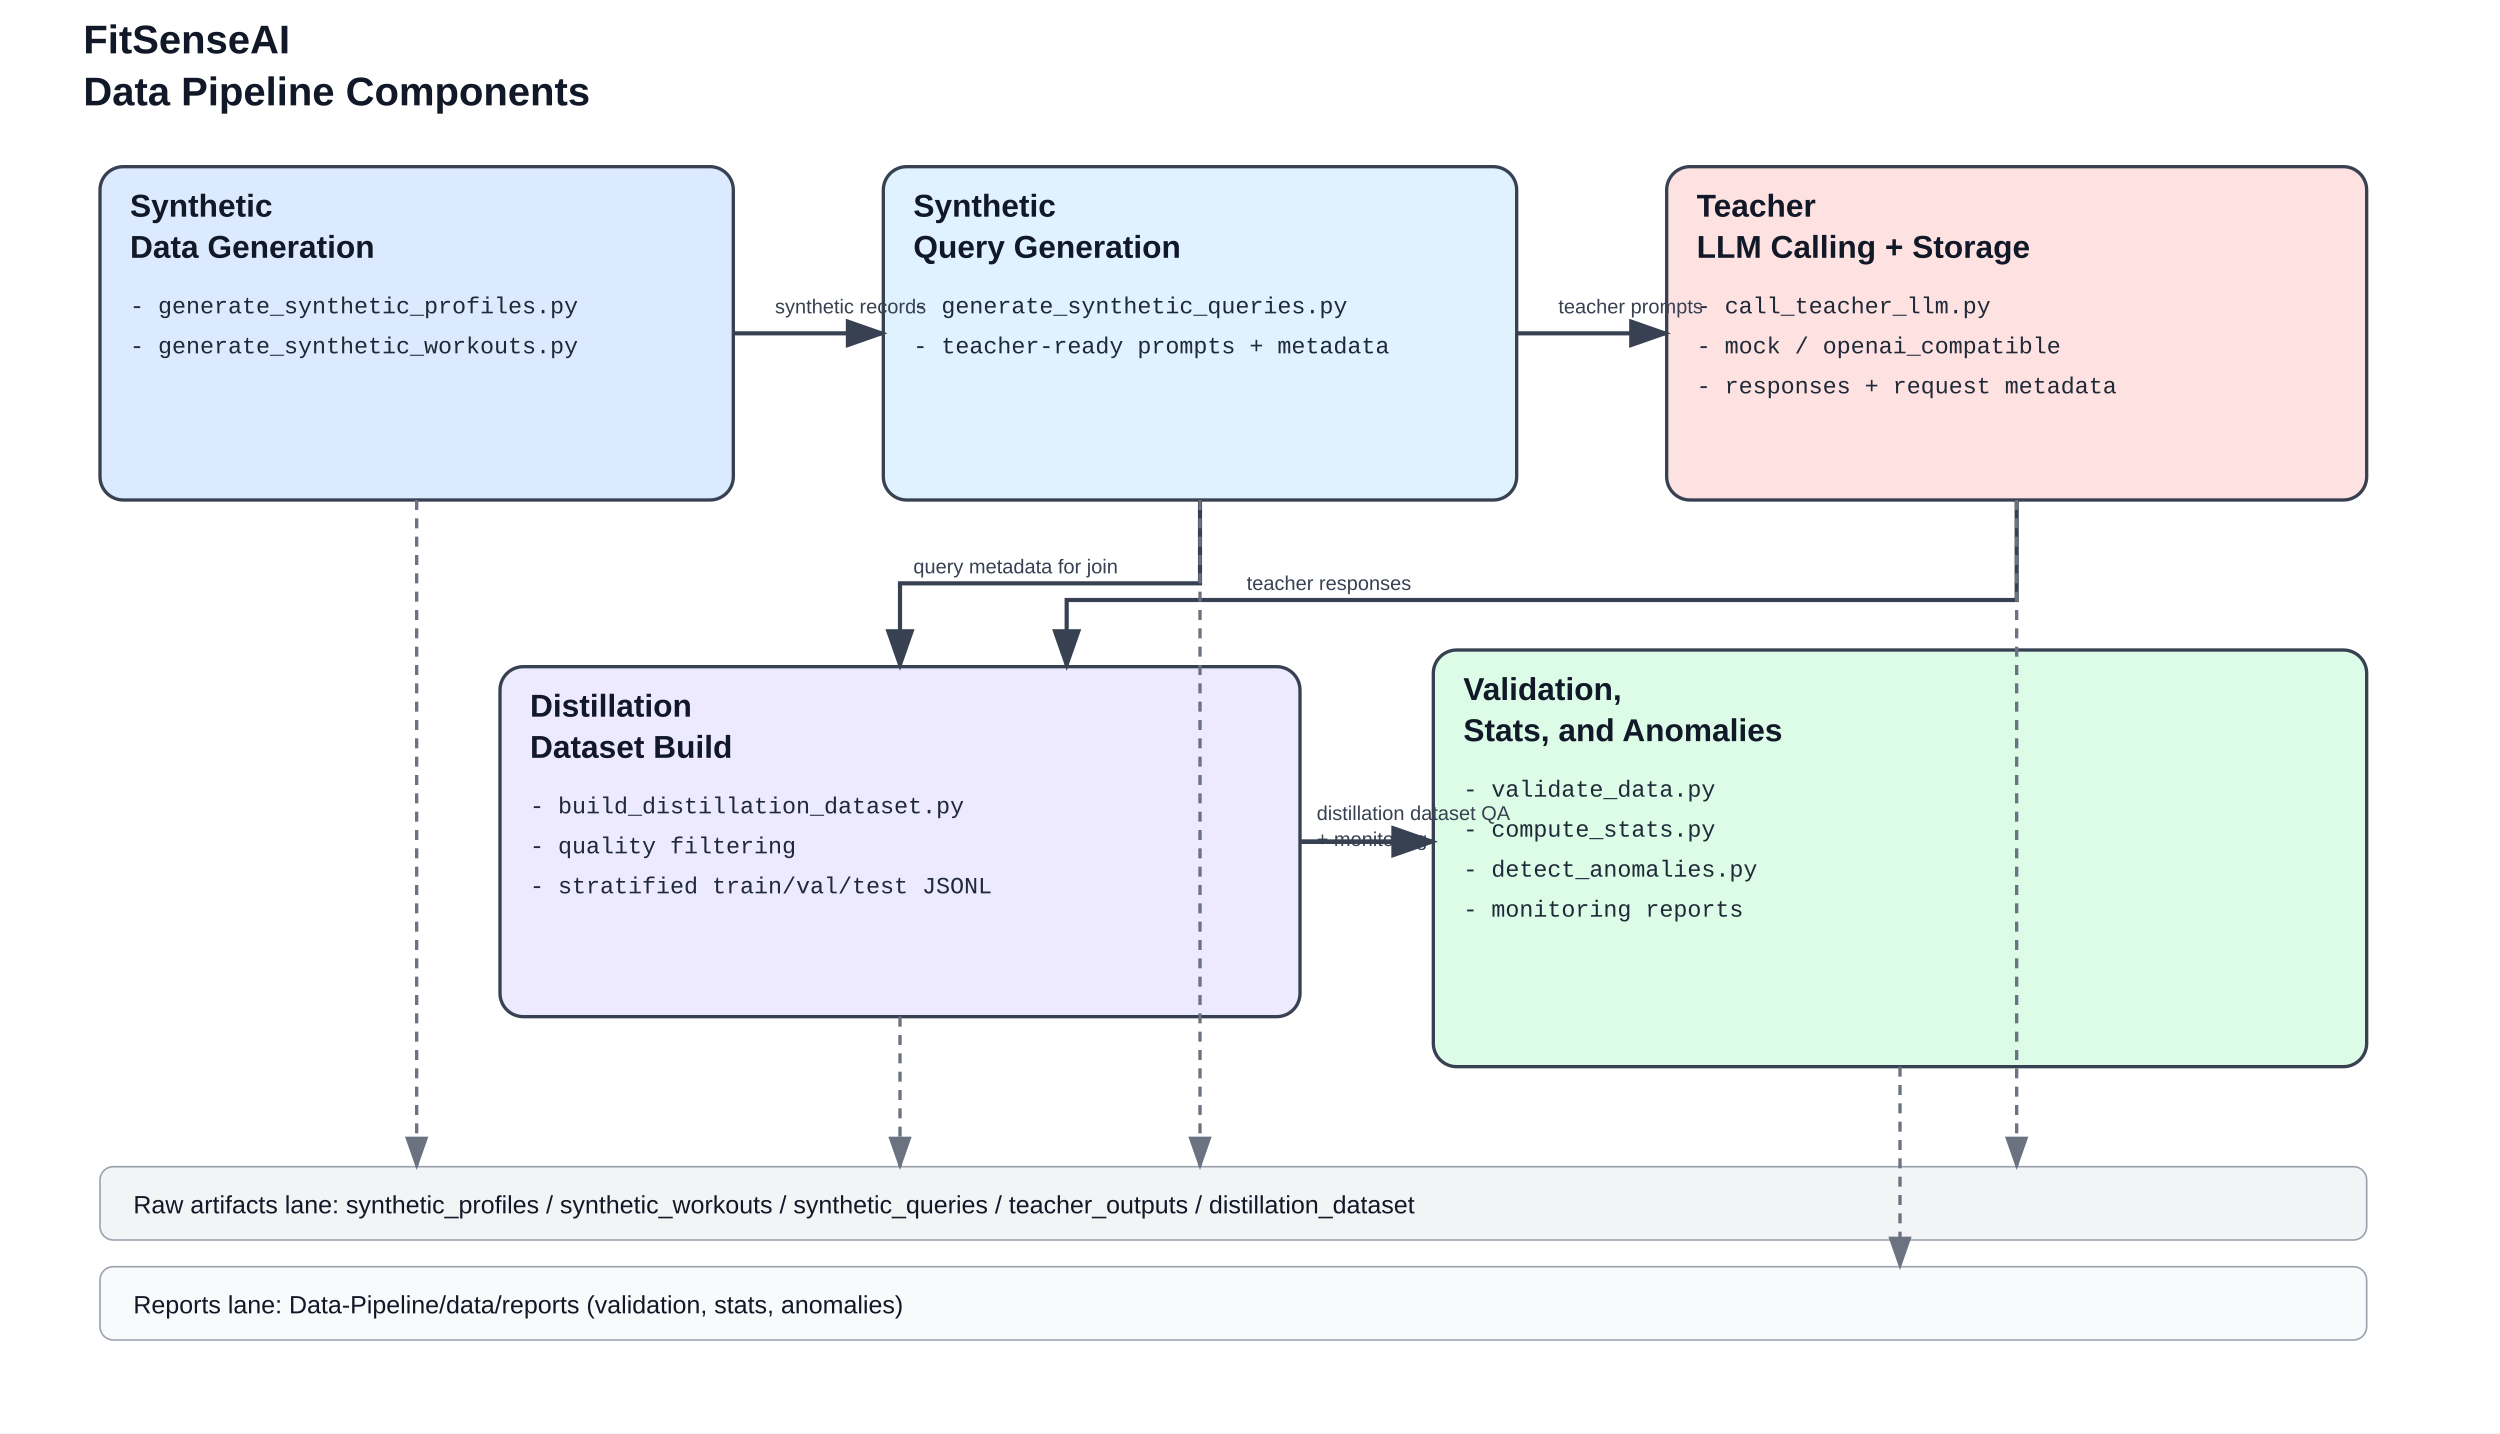
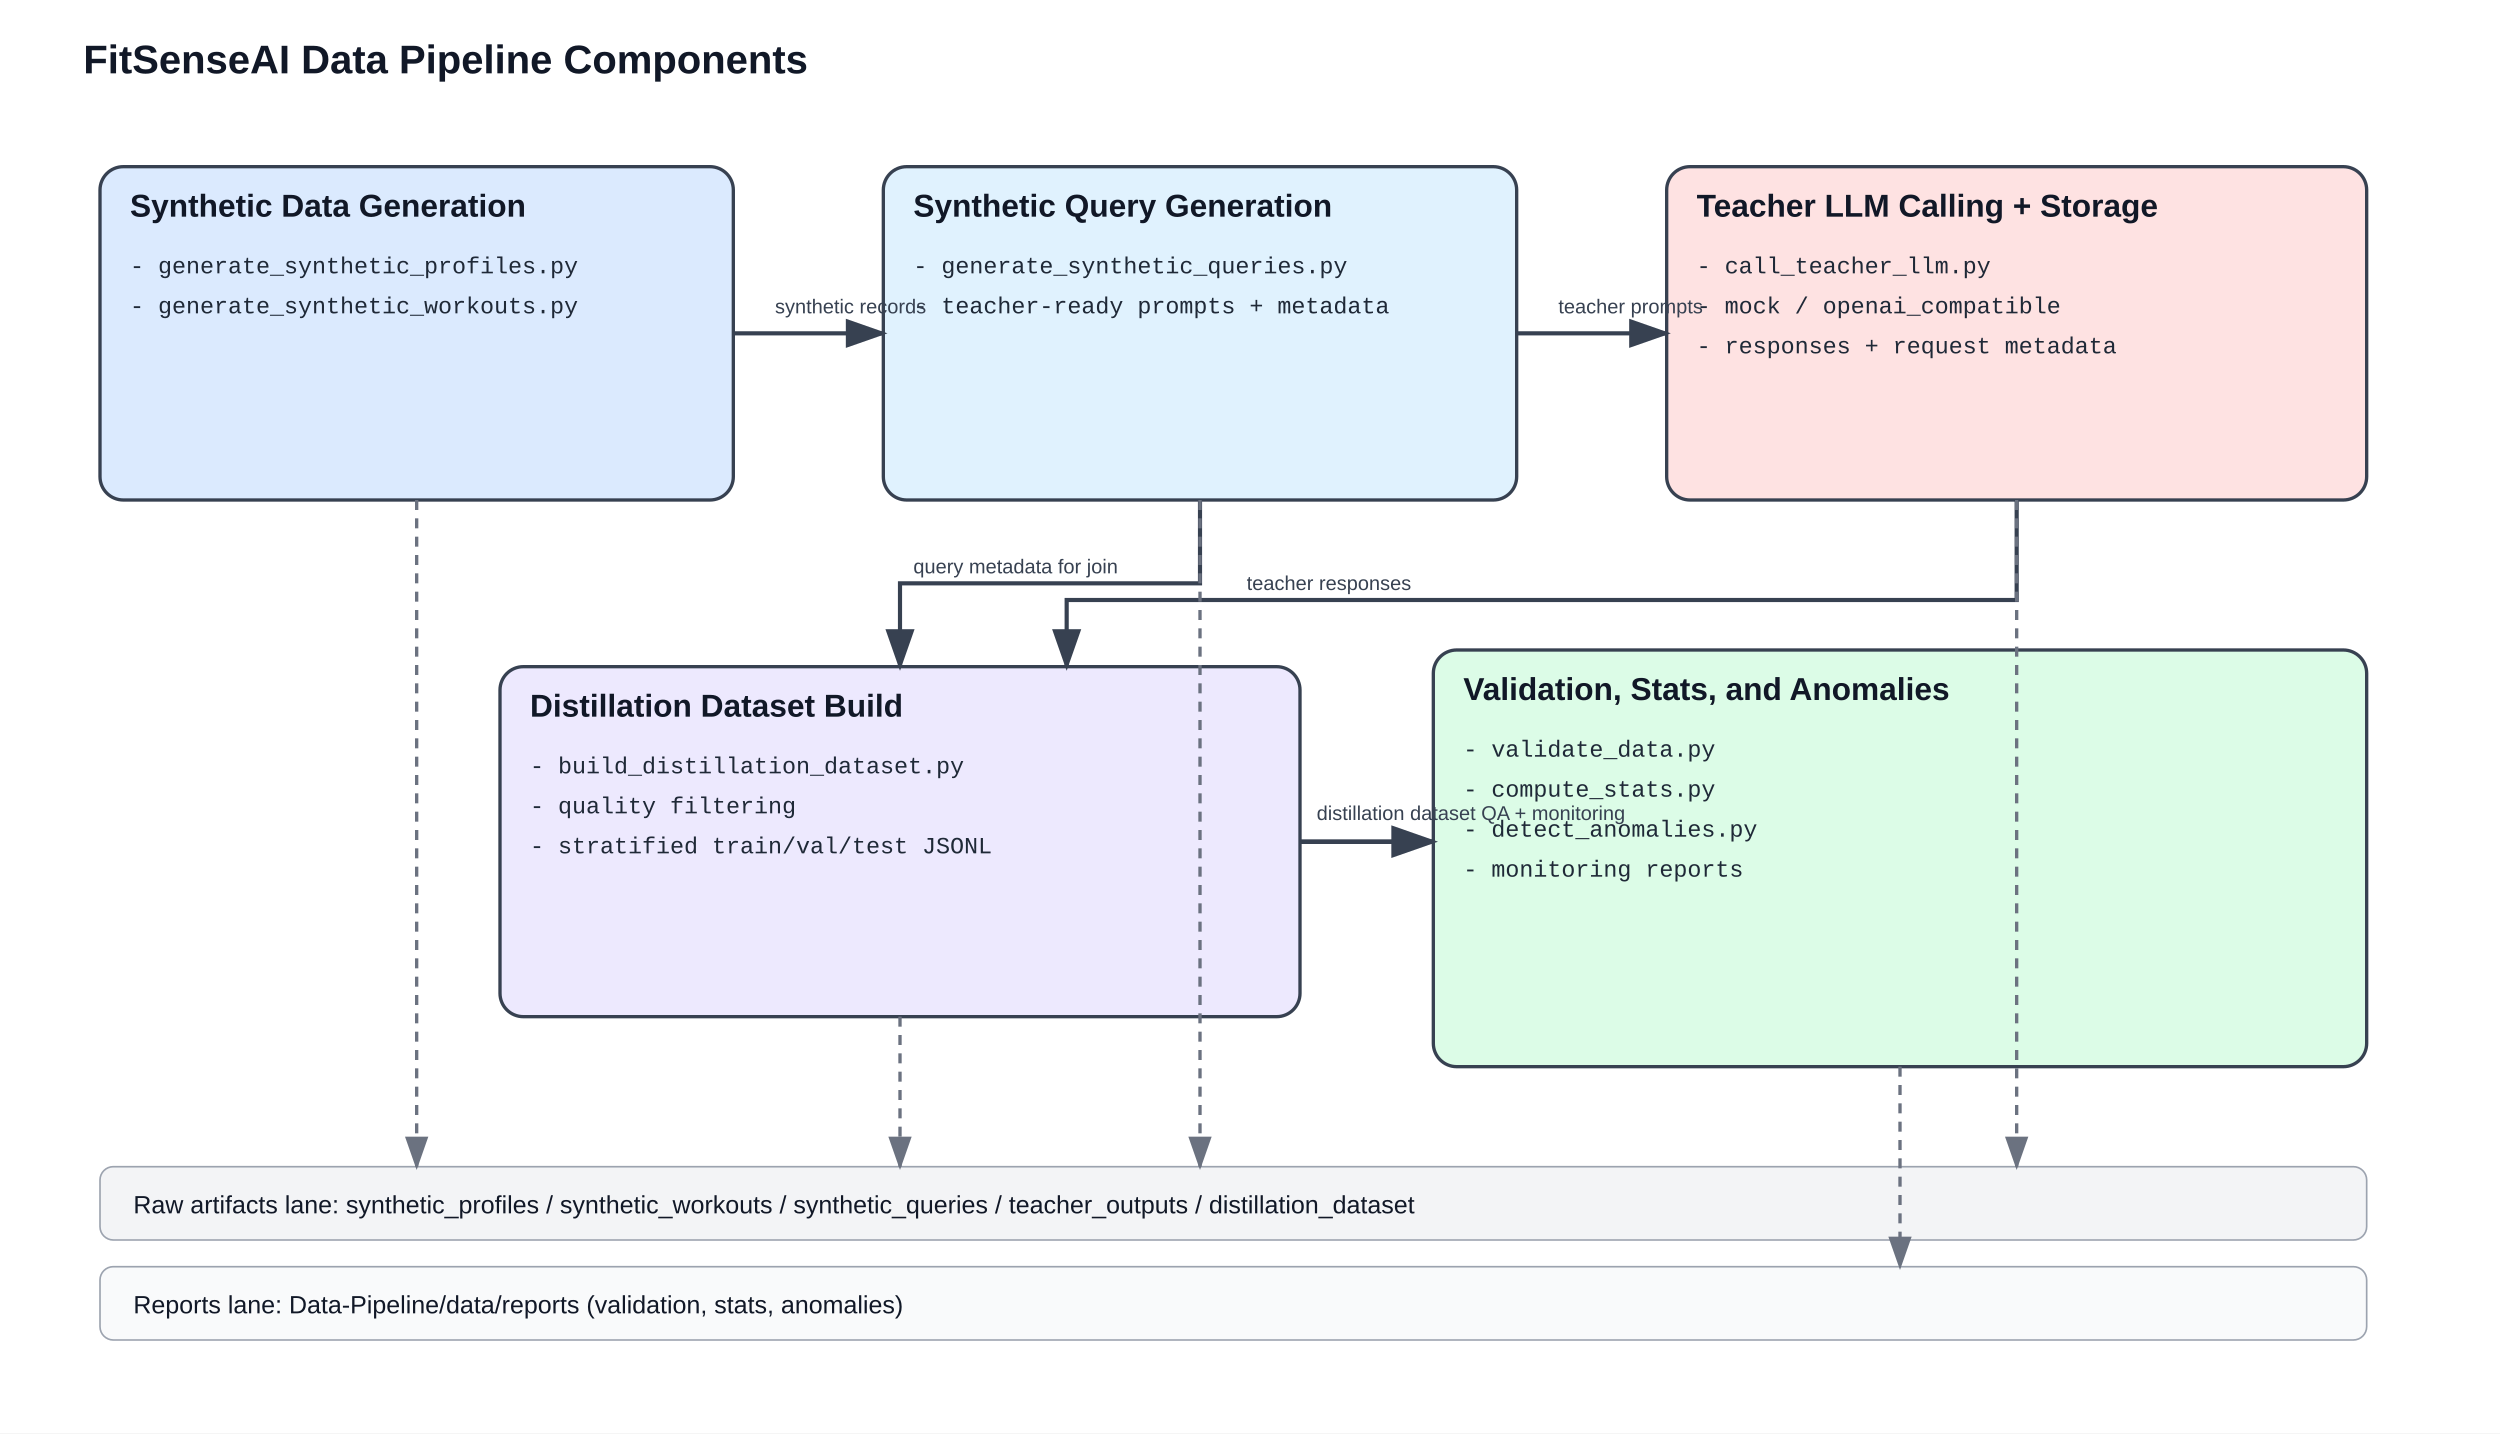
<svg xmlns="http://www.w3.org/2000/svg" width="1500" height="860" viewBox="0 0 1500 860">
  <rect width="100%" height="100%" fill="#ffffff" />
  <defs>
    <marker id="arrow" markerWidth="10" markerHeight="7" refX="9" refY="3.5" orient="auto">
      <polygon points="0 0, 10 3.5, 0 7" fill="#374151" />
    </marker>
    <marker id="arrow_dash" markerWidth="10" markerHeight="7" refX="9" refY="3.5" orient="auto">
      <polygon points="0 0, 10 3.5, 0 7" fill="#6b7280" />
    </marker>
  </defs>
-   <text font-family="Arial" font-size="24" font-weight="bold" fill="#111827">
-     <tspan x="50" y="32">FitSenseAI</tspan>
-     <tspan x="50" dy="1.3em">Data Pipeline Components</tspan>
-   </text>
+   <text x="50" y="44" font-family="Arial" font-size="24" font-weight="bold" fill="#111827">FitSenseAI
+         Data Pipeline Components</text>
  <rect x="60" y="100" width="380" height="200" rx="14" fill="#dbeafe" stroke="#374151" stroke-width="2" />
-   <text font-family="Arial" font-size="19" font-weight="bold" fill="#111827">
-     <tspan x="78" y="130">Synthetic</tspan>
-     <tspan x="78" dy="1.3em">Data Generation</tspan>
-   </text>
-   <text x="78" y="188" font-family="Courier New" font-size="14" fill="#1f2937">- generate_synthetic_profiles.py</text>
-   <text x="78" y="212" font-family="Courier New" font-size="14" fill="#1f2937">- generate_synthetic_workouts.py</text>
+   <text x="78" y="130" font-family="Arial" font-size="19" font-weight="bold" fill="#111827">Synthetic
+         Data Generation</text>
+   <text x="78" y="164" font-family="Courier New" font-size="14" fill="#1f2937">-
+         generate_synthetic_profiles.py</text>
+   <text x="78" y="188" font-family="Courier New" font-size="14" fill="#1f2937">-
+         generate_synthetic_workouts.py</text>
  <rect x="530" y="100" width="380" height="200" rx="14" fill="#e0f2fe" stroke="#374151" stroke-width="2" />
-   <text font-family="Arial" font-size="19" font-weight="bold" fill="#111827">
-     <tspan x="548" y="130">Synthetic</tspan>
-     <tspan x="548" dy="1.3em">Query Generation</tspan>
-   </text>
-   <text x="548" y="188" font-family="Courier New" font-size="14" fill="#1f2937">- generate_synthetic_queries.py</text>
-   <text x="548" y="212" font-family="Courier New" font-size="14" fill="#1f2937">- teacher-ready prompts + metadata</text>
+   <text x="548" y="130" font-family="Arial" font-size="19" font-weight="bold" fill="#111827">Synthetic
+         Query Generation</text>
+   <text x="548" y="164" font-family="Courier New" font-size="14" fill="#1f2937">-
+         generate_synthetic_queries.py</text>
+   <text x="548" y="188" font-family="Courier New" font-size="14" fill="#1f2937">- teacher-ready
+         prompts + metadata</text>
  <rect x="1000" y="100" width="420" height="200" rx="14" fill="#fee2e2" stroke="#374151" stroke-width="2" />
-   <text font-family="Arial" font-size="19" font-weight="bold" fill="#111827">
-     <tspan x="1018" y="130">Teacher</tspan>
-     <tspan x="1018" dy="1.3em">LLM Calling + Storage</tspan>
-   </text>
-   <text x="1018" y="188" font-family="Courier New" font-size="14" fill="#1f2937">- call_teacher_llm.py</text>
-   <text x="1018" y="212" font-family="Courier New" font-size="14" fill="#1f2937">- mock / openai_compatible</text>
-   <text x="1018" y="236" font-family="Courier New" font-size="14" fill="#1f2937">- responses + request metadata</text>
+   <text x="1018" y="130" font-family="Arial" font-size="19" font-weight="bold" fill="#111827">Teacher
+         LLM Calling + Storage</text>
+   <text x="1018" y="164" font-family="Courier New" font-size="14" fill="#1f2937">-
+         call_teacher_llm.py</text>
+   <text x="1018" y="188" font-family="Courier New" font-size="14" fill="#1f2937">- mock /
+         openai_compatible</text>
+   <text x="1018" y="212" font-family="Courier New" font-size="14" fill="#1f2937">- responses +
+         request metadata</text>
  <rect x="300" y="400" width="480" height="210" rx="14" fill="#ede9fe" stroke="#374151" stroke-width="2" />
-   <text font-family="Arial" font-size="19" font-weight="bold" fill="#111827">
-     <tspan x="318" y="430">Distillation</tspan>
-     <tspan x="318" dy="1.3em">Dataset Build</tspan>
-   </text>
-   <text x="318" y="488" font-family="Courier New" font-size="14" fill="#1f2937">- build_distillation_dataset.py</text>
-   <text x="318" y="512" font-family="Courier New" font-size="14" fill="#1f2937">- quality filtering</text>
-   <text x="318" y="536" font-family="Courier New" font-size="14" fill="#1f2937">- stratified train/val/test JSONL</text>
+   <text x="318" y="430" font-family="Arial" font-size="19" font-weight="bold" fill="#111827">Distillation
+         Dataset Build</text>
+   <text x="318" y="464" font-family="Courier New" font-size="14" fill="#1f2937">-
+         build_distillation_dataset.py</text>
+   <text x="318" y="488" font-family="Courier New" font-size="14" fill="#1f2937">- quality
+         filtering</text>
+   <text x="318" y="512" font-family="Courier New" font-size="14" fill="#1f2937">- stratified
+         train/val/test JSONL</text>
  <rect x="860" y="390" width="560" height="250" rx="14" fill="#dcfce7" stroke="#374151" stroke-width="2" />
-   <text font-family="Arial" font-size="19" font-weight="bold" fill="#111827">
-     <tspan x="878" y="420">Validation,</tspan>
-     <tspan x="878" dy="1.3em">Stats, and Anomalies</tspan>
-   </text>
-   <text x="878" y="478" font-family="Courier New" font-size="14" fill="#1f2937">- validate_data.py</text>
-   <text x="878" y="502" font-family="Courier New" font-size="14" fill="#1f2937">- compute_stats.py</text>
-   <text x="878" y="526" font-family="Courier New" font-size="14" fill="#1f2937">- detect_anomalies.py</text>
-   <text x="878" y="550" font-family="Courier New" font-size="14" fill="#1f2937">- monitoring reports</text>
+   <text x="878" y="420" font-family="Arial" font-size="19" font-weight="bold" fill="#111827">Validation,
+         Stats, and Anomalies</text>
+   <text x="878" y="454" font-family="Courier New" font-size="14" fill="#1f2937">- validate_data.py</text>
+   <text x="878" y="478" font-family="Courier New" font-size="14" fill="#1f2937">- compute_stats.py</text>
+   <text x="878" y="502" font-family="Courier New" font-size="14" fill="#1f2937">-
+         detect_anomalies.py</text>
+   <text x="878" y="526" font-family="Courier New" font-size="14" fill="#1f2937">- monitoring
+         reports</text>
  <rect x="60" y="700" width="1360" height="44" rx="8" fill="#f3f4f6" stroke="#9ca3af" />
-   <text x="80" y="728" font-family="Arial" font-size="15" fill="#111827">Raw artifacts lane: synthetic_profiles / synthetic_workouts / synthetic_queries / teacher_outputs / distillation_dataset</text>
+   <text x="80" y="728" font-family="Arial" font-size="15" fill="#111827">Raw artifacts lane:
+         synthetic_profiles / synthetic_workouts / synthetic_queries / teacher_outputs /
+         distillation_dataset</text>
  <rect x="60" y="760" width="1360" height="44" rx="8" fill="#f9fafb" stroke="#9ca3af" />
-   <text x="80" y="788" font-family="Arial" font-size="15" fill="#111827">Reports lane: Data-Pipeline/data/reports (validation, stats, anomalies)</text>
+   <text x="80" y="788" font-family="Arial" font-size="15" fill="#111827">Reports lane:
+         Data-Pipeline/data/reports (validation, stats, anomalies)</text>
  <line x1="440" y1="200" x2="530" y2="200" stroke="#374151" stroke-width="2.5" marker-end="url(#arrow)" />
  <line x1="910" y1="200" x2="1000" y2="200" stroke="#374151" stroke-width="2.5" marker-end="url(#arrow)" />
  <polyline points="720,300 720,350 540,350 540,400" fill="none" stroke="#374151" stroke-width="2.5" marker-end="url(#arrow)" />
  <polyline points="1210,300 1210,360 640,360 640,400" fill="none" stroke="#374151" stroke-width="2.5" marker-end="url(#arrow)" />
  <line x1="780" y1="505" x2="860" y2="505" stroke="#374151" stroke-width="2.8" marker-end="url(#arrow)" />
  <line x1="250" y1="300" x2="250" y2="700" stroke="#6b7280" stroke-width="2" stroke-dasharray="6 5" marker-end="url(#arrow_dash)" />
  <line x1="720" y1="300" x2="720" y2="700" stroke="#6b7280" stroke-width="2" stroke-dasharray="6 5" marker-end="url(#arrow_dash)" />
  <line x1="1210" y1="300" x2="1210" y2="700" stroke="#6b7280" stroke-width="2" stroke-dasharray="6 5" marker-end="url(#arrow_dash)" />
  <line x1="540" y1="610" x2="540" y2="700" stroke="#6b7280" stroke-width="2" stroke-dasharray="6 5" marker-end="url(#arrow_dash)" />
-   <line x1="1140" y1="640" x2="1140" y2="760" stroke="#6b7280" stroke-width="2" stroke-dasharray="6 5" marker-end="url(#arrow_dash)" />
+   <line x1="1140.0" y1="640" x2="1140.0" y2="760" stroke="#6b7280" stroke-width="2" stroke-dasharray="6 5" marker-end="url(#arrow_dash)" />
  <text x="465" y="188" font-family="Arial" font-size="12" fill="#374151">synthetic records</text>
  <text x="935" y="188" font-family="Arial" font-size="12" fill="#374151">teacher prompts</text>
  <text x="548" y="344" font-family="Arial" font-size="12" fill="#374151">query metadata for join</text>
  <text x="748" y="354" font-family="Arial" font-size="12" fill="#374151">teacher responses</text>
-   <text font-family="Arial" font-size="12" fill="#374151">
-     <tspan x="790" y="492">distillation dataset QA</tspan>
-     <tspan x="790" dy="1.3em">+ monitoring</tspan>
-   </text>
+   <text x="790" y="492" font-family="Arial" font-size="12" fill="#374151">distillation dataset QA
+         + monitoring</text>
</svg>
